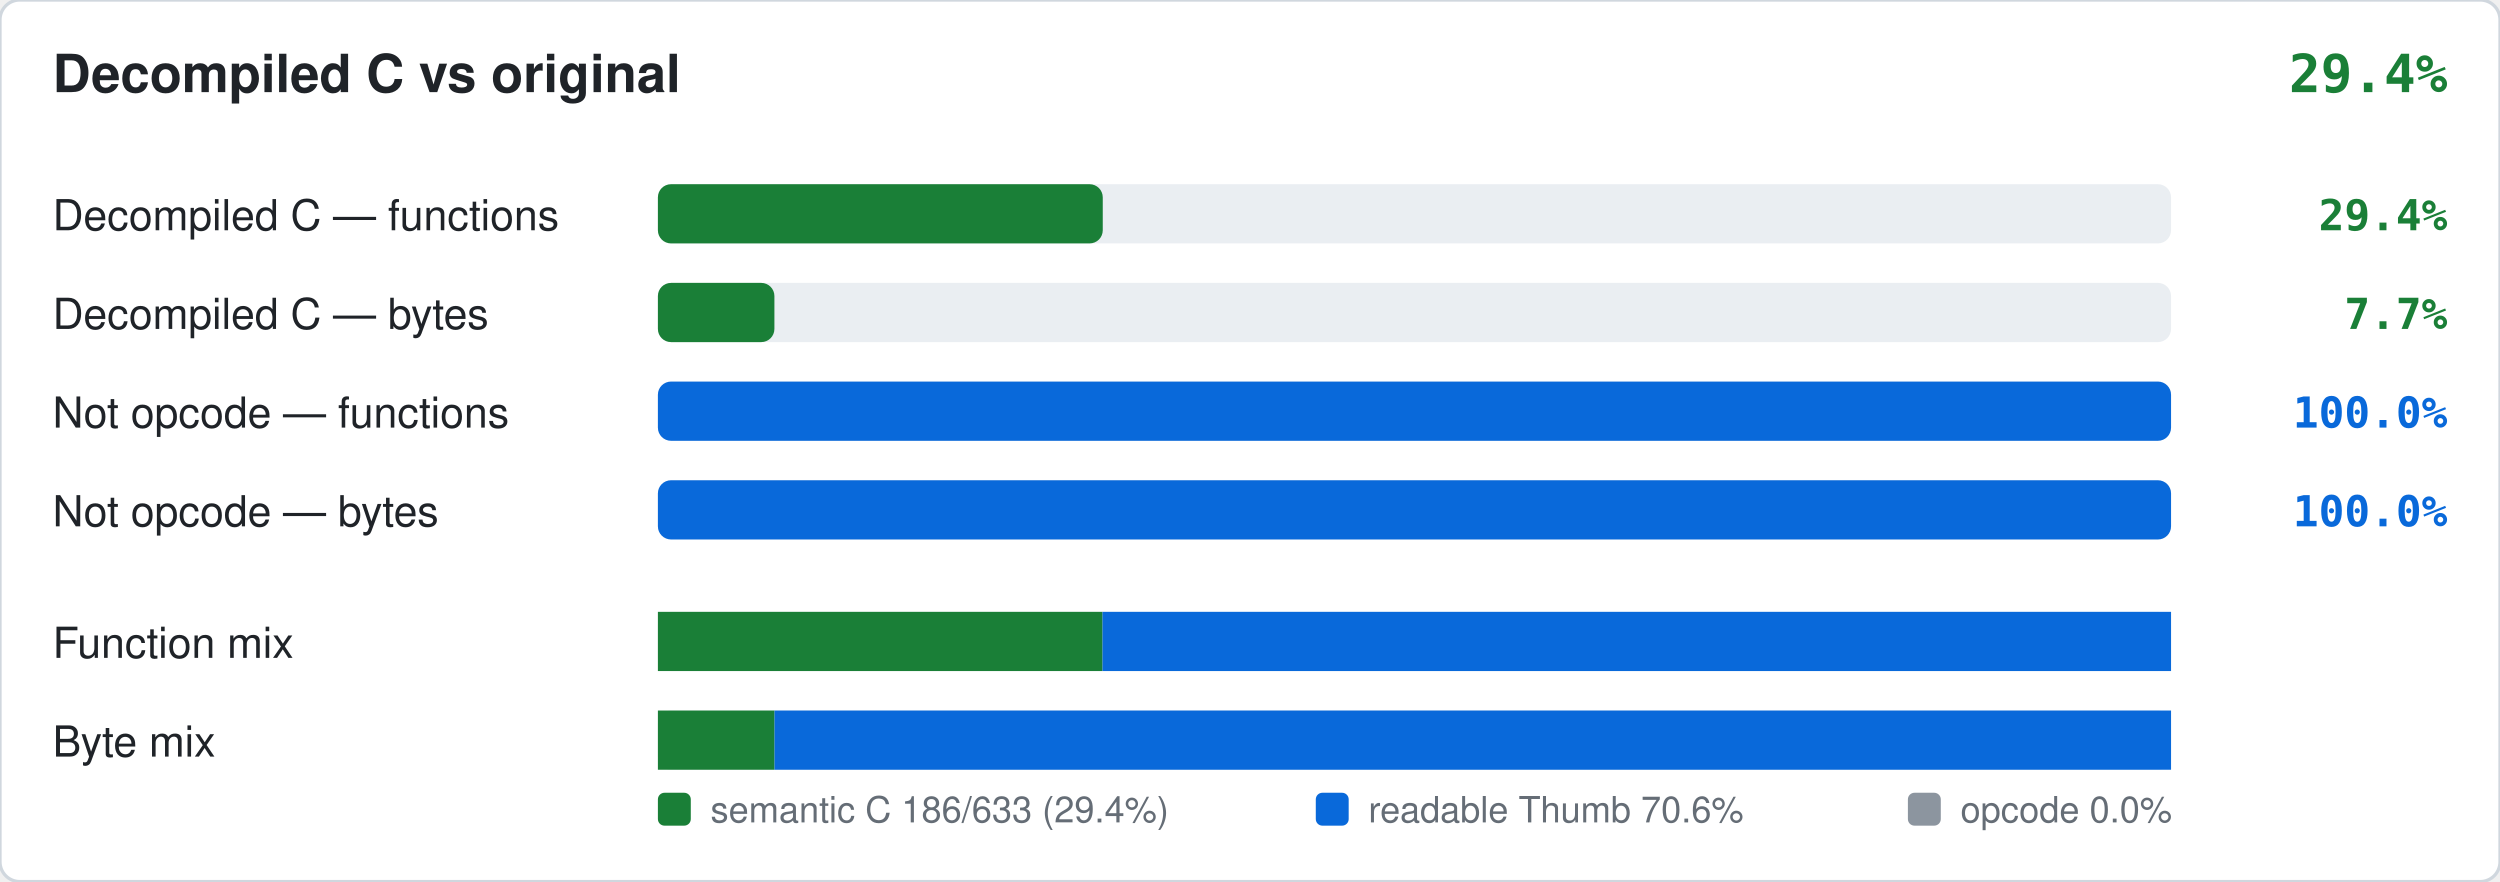
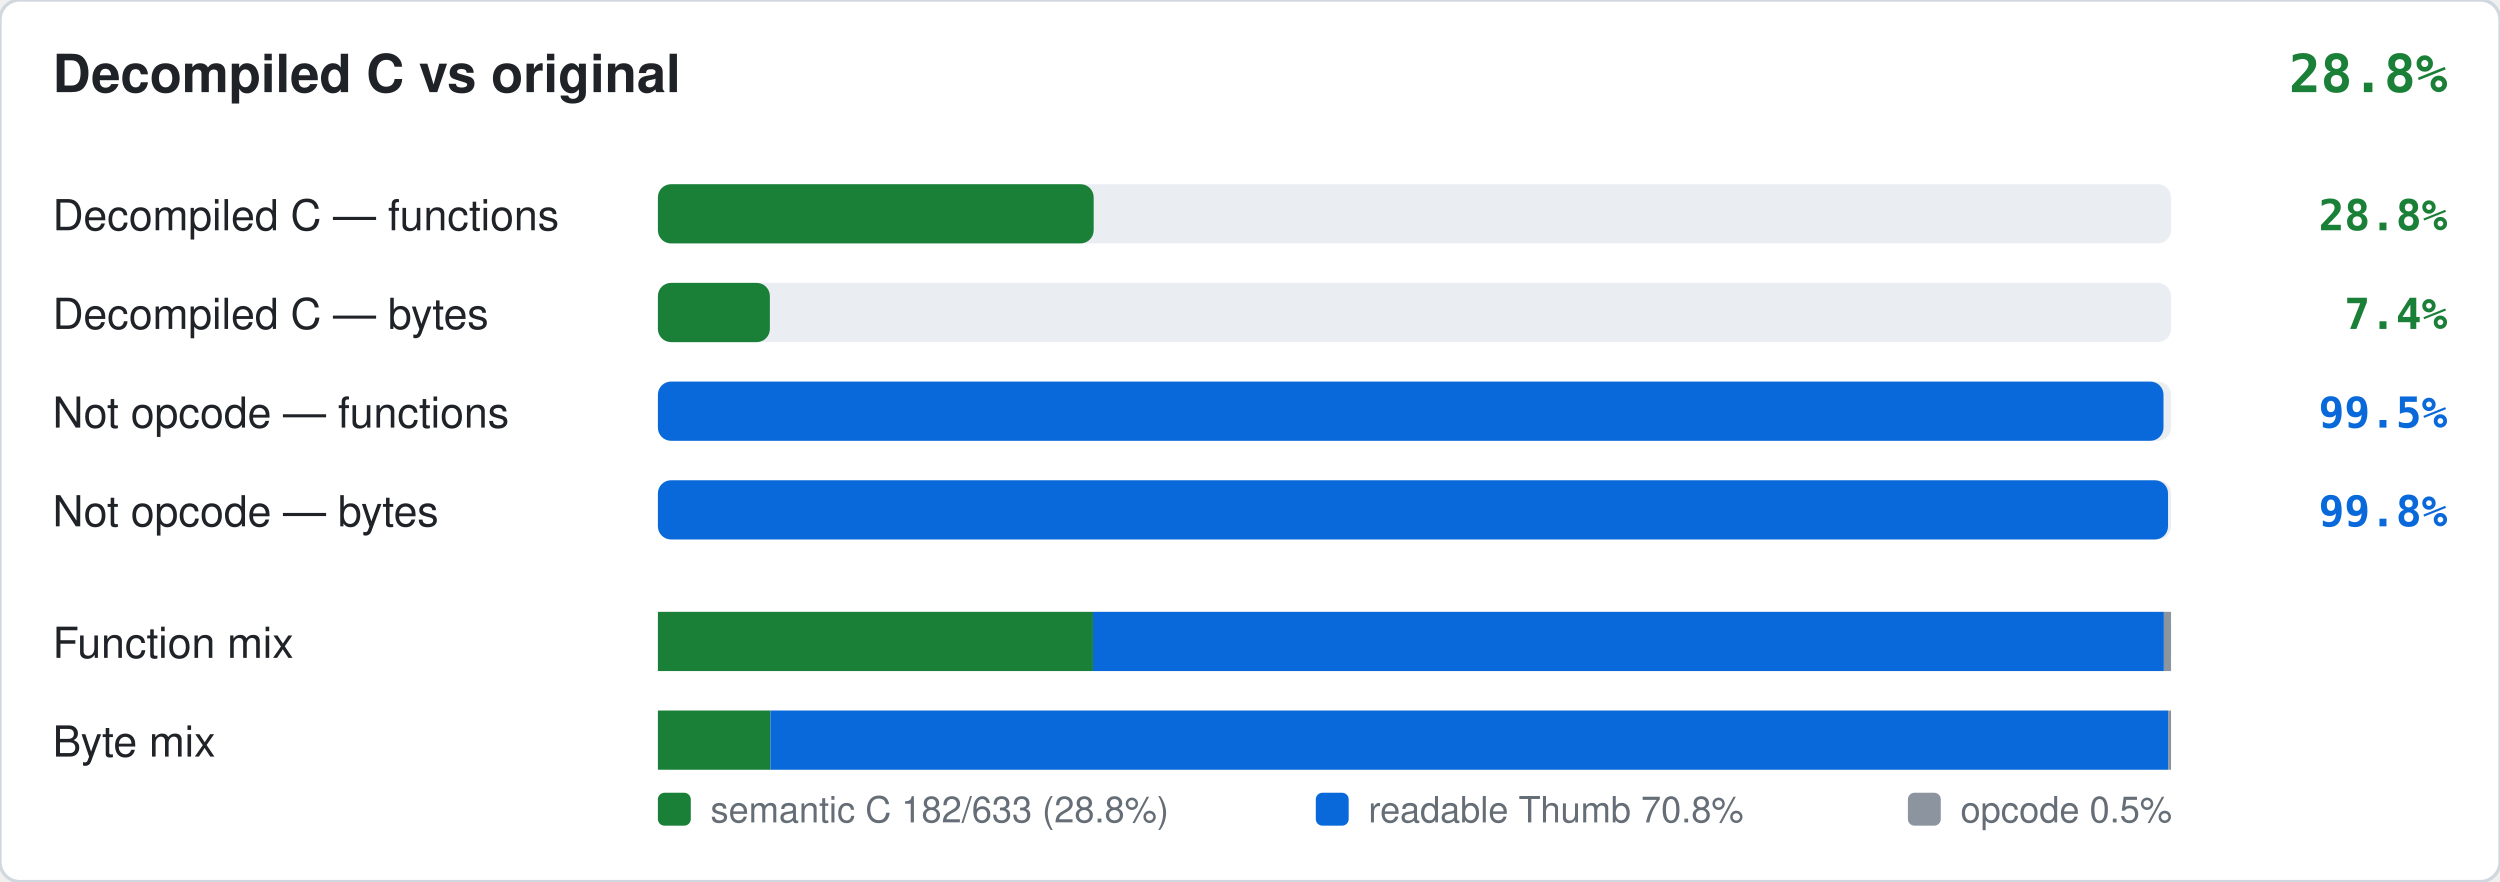
- <svg xmlns="http://www.w3.org/2000/svg" width="760" height="268" viewBox="0 0 760 268" role="img" aria-label="Decompiled C 29.4% functions, 7.7% bytes (186/633, 6,958/90,272)">
+ <svg xmlns="http://www.w3.org/2000/svg" width="760" height="268" viewBox="0 0 760 268" role="img" aria-label="Decompiled C 28.8% functions, 7.4% bytes (182/633, 6,716/90,272)">
  <rect width="760" height="268" rx="6" fill="#ffffff" stroke="#d0d7de" />
  <text x="16" y="28" font-family="-apple-system,BlinkMacSystemFont,Segoe UI,Helvetica,Arial,sans-serif" font-size="16" font-weight="600" fill="#1f2328">Decompiled C vs original</text>
-   <text x="744" y="28" text-anchor="end" font-family="ui-monospace,SFMono-Regular,Menlo,Consolas,monospace" font-size="16" font-weight="700" fill="#1a7f37">29.4%</text>
+   <text x="744" y="28" text-anchor="end" font-family="ui-monospace,SFMono-Regular,Menlo,Consolas,monospace" font-size="16" font-weight="700" fill="#1a7f37">28.8%</text>
  <text x="16" y="70" font-family="-apple-system,BlinkMacSystemFont,Segoe UI,Helvetica,Arial,sans-serif" font-size="13" fill="#1f2328">Decompiled C — functions</text>
  <rect x="200.00" y="56.00" width="460.00" height="18.00" rx="4" fill="#eaeef2" />
-   <rect x="200.00" y="56.00" width="135.24" height="18.00" rx="4" fill="#1a7f37" />
-   <text x="744" y="70" text-anchor="end" font-family="ui-monospace,SFMono-Regular,Menlo,Consolas,monospace" font-size="13" font-weight="700" fill="#1a7f37">29.4%</text>
+   <rect x="200.00" y="56.00" width="132.48" height="18.00" rx="4" fill="#1a7f37" />
+   <text x="744" y="70" text-anchor="end" font-family="ui-monospace,SFMono-Regular,Menlo,Consolas,monospace" font-size="13" font-weight="700" fill="#1a7f37">28.8%</text>
  <text x="16" y="100" font-family="-apple-system,BlinkMacSystemFont,Segoe UI,Helvetica,Arial,sans-serif" font-size="13" fill="#1f2328">Decompiled C — bytes</text>
  <rect x="200.00" y="86.00" width="460.00" height="18.00" rx="4" fill="#eaeef2" />
-   <rect x="200.00" y="86.00" width="35.42" height="18.00" rx="4" fill="#1a7f37" />
-   <text x="744" y="100" text-anchor="end" font-family="ui-monospace,SFMono-Regular,Menlo,Consolas,monospace" font-size="13" font-weight="700" fill="#1a7f37">7.7%</text>
+   <rect x="200.00" y="86.00" width="34.04" height="18.00" rx="4" fill="#1a7f37" />
+   <text x="744" y="100" text-anchor="end" font-family="ui-monospace,SFMono-Regular,Menlo,Consolas,monospace" font-size="13" font-weight="700" fill="#1a7f37">7.4%</text>
  <text x="16" y="130" font-family="-apple-system,BlinkMacSystemFont,Segoe UI,Helvetica,Arial,sans-serif" font-size="13" fill="#1f2328">Not opcode — functions</text>
  <rect x="200.00" y="116.00" width="460.00" height="18.00" rx="4" fill="#eaeef2" />
-   <rect x="200.00" y="116.00" width="460.00" height="18.00" rx="4" fill="#0969da" />
-   <text x="744" y="130" text-anchor="end" font-family="ui-monospace,SFMono-Regular,Menlo,Consolas,monospace" font-size="13" font-weight="700" fill="#0969da">100.0%</text>
+   <rect x="200.00" y="116.00" width="457.70" height="18.00" rx="4" fill="#0969da" />
+   <text x="744" y="130" text-anchor="end" font-family="ui-monospace,SFMono-Regular,Menlo,Consolas,monospace" font-size="13" font-weight="700" fill="#0969da">99.5%</text>
  <text x="16" y="160" font-family="-apple-system,BlinkMacSystemFont,Segoe UI,Helvetica,Arial,sans-serif" font-size="13" fill="#1f2328">Not opcode — bytes</text>
  <rect x="200.00" y="146.00" width="460.00" height="18.00" rx="4" fill="#eaeef2" />
-   <rect x="200.00" y="146.00" width="460.00" height="18.00" rx="4" fill="#0969da" />
-   <text x="744" y="160" text-anchor="end" font-family="ui-monospace,SFMono-Regular,Menlo,Consolas,monospace" font-size="13" font-weight="700" fill="#0969da">100.0%</text>
+   <rect x="200.00" y="146.00" width="459.08" height="18.00" rx="4" fill="#0969da" />
+   <text x="744" y="160" text-anchor="end" font-family="ui-monospace,SFMono-Regular,Menlo,Consolas,monospace" font-size="13" font-weight="700" fill="#0969da">99.8%</text>
  <text x="16" y="200" font-family="-apple-system,BlinkMacSystemFont,Segoe UI,Helvetica,Arial,sans-serif" font-size="13" fill="#1f2328">Function mix</text>
  <rect x="200.00" y="186.00" width="460.00" height="18.00" rx="4" fill="#eaeef2" />
-   <rect x="200.00" y="186.00" width="135.17" height="18.00" fill="#1a7f37" />
-   <rect x="335.17" y="186.00" width="324.83" height="18.00" fill="#0969da" />
+   <rect x="200.00" y="186.00" width="132.26" height="18.00" fill="#1a7f37" />
+   <rect x="332.26" y="186.00" width="325.56" height="18.00" fill="#0969da" />
+   <rect x="657.82" y="186.00" width="2.18" height="18.00" fill="#8c959f" />
  <text x="16" y="230" font-family="-apple-system,BlinkMacSystemFont,Segoe UI,Helvetica,Arial,sans-serif" font-size="13" fill="#1f2328">Byte mix</text>
  <rect x="200.00" y="216.00" width="460.00" height="18.00" rx="4" fill="#eaeef2" />
-   <rect x="200.00" y="216.00" width="35.46" height="18.00" fill="#1a7f37" />
-   <rect x="235.46" y="216.00" width="424.54" height="18.00" fill="#0969da" />
+   <rect x="200.00" y="216.00" width="34.22" height="18.00" fill="#1a7f37" />
+   <rect x="234.22" y="216.00" width="424.89" height="18.00" fill="#0969da" />
+   <rect x="659.11" y="216.00" width="0.89" height="18.00" fill="#8c959f" />
  <rect x="200" y="241" width="10" height="10" rx="2" fill="#1a7f37" />
-   <text x="216" y="250" font-family="-apple-system,BlinkMacSystemFont,Segoe UI,Helvetica,Arial,sans-serif" font-size="11" fill="#656d76">semantic C 186/633 (29.4%)</text>
+   <text x="216" y="250" font-family="-apple-system,BlinkMacSystemFont,Segoe UI,Helvetica,Arial,sans-serif" font-size="11" fill="#656d76">semantic C 182/633 (28.8%)</text>
  <rect x="400" y="241" width="10" height="10" rx="2" fill="#0969da" />
-   <text x="416" y="250" font-family="-apple-system,BlinkMacSystemFont,Segoe UI,Helvetica,Arial,sans-serif" font-size="11" fill="#656d76">readable Thumb 70.6%</text>
+   <text x="416" y="250" font-family="-apple-system,BlinkMacSystemFont,Segoe UI,Helvetica,Arial,sans-serif" font-size="11" fill="#656d76">readable Thumb 70.8%</text>
  <rect x="580" y="241" width="10" height="10" rx="2" fill="#8c959f" />
-   <text x="596" y="250" font-family="-apple-system,BlinkMacSystemFont,Segoe UI,Helvetica,Arial,sans-serif" font-size="11" fill="#656d76">opcode 0.0%</text>
+   <text x="596" y="250" font-family="-apple-system,BlinkMacSystemFont,Segoe UI,Helvetica,Arial,sans-serif" font-size="11" fill="#656d76">opcode 0.5%</text>
</svg>
